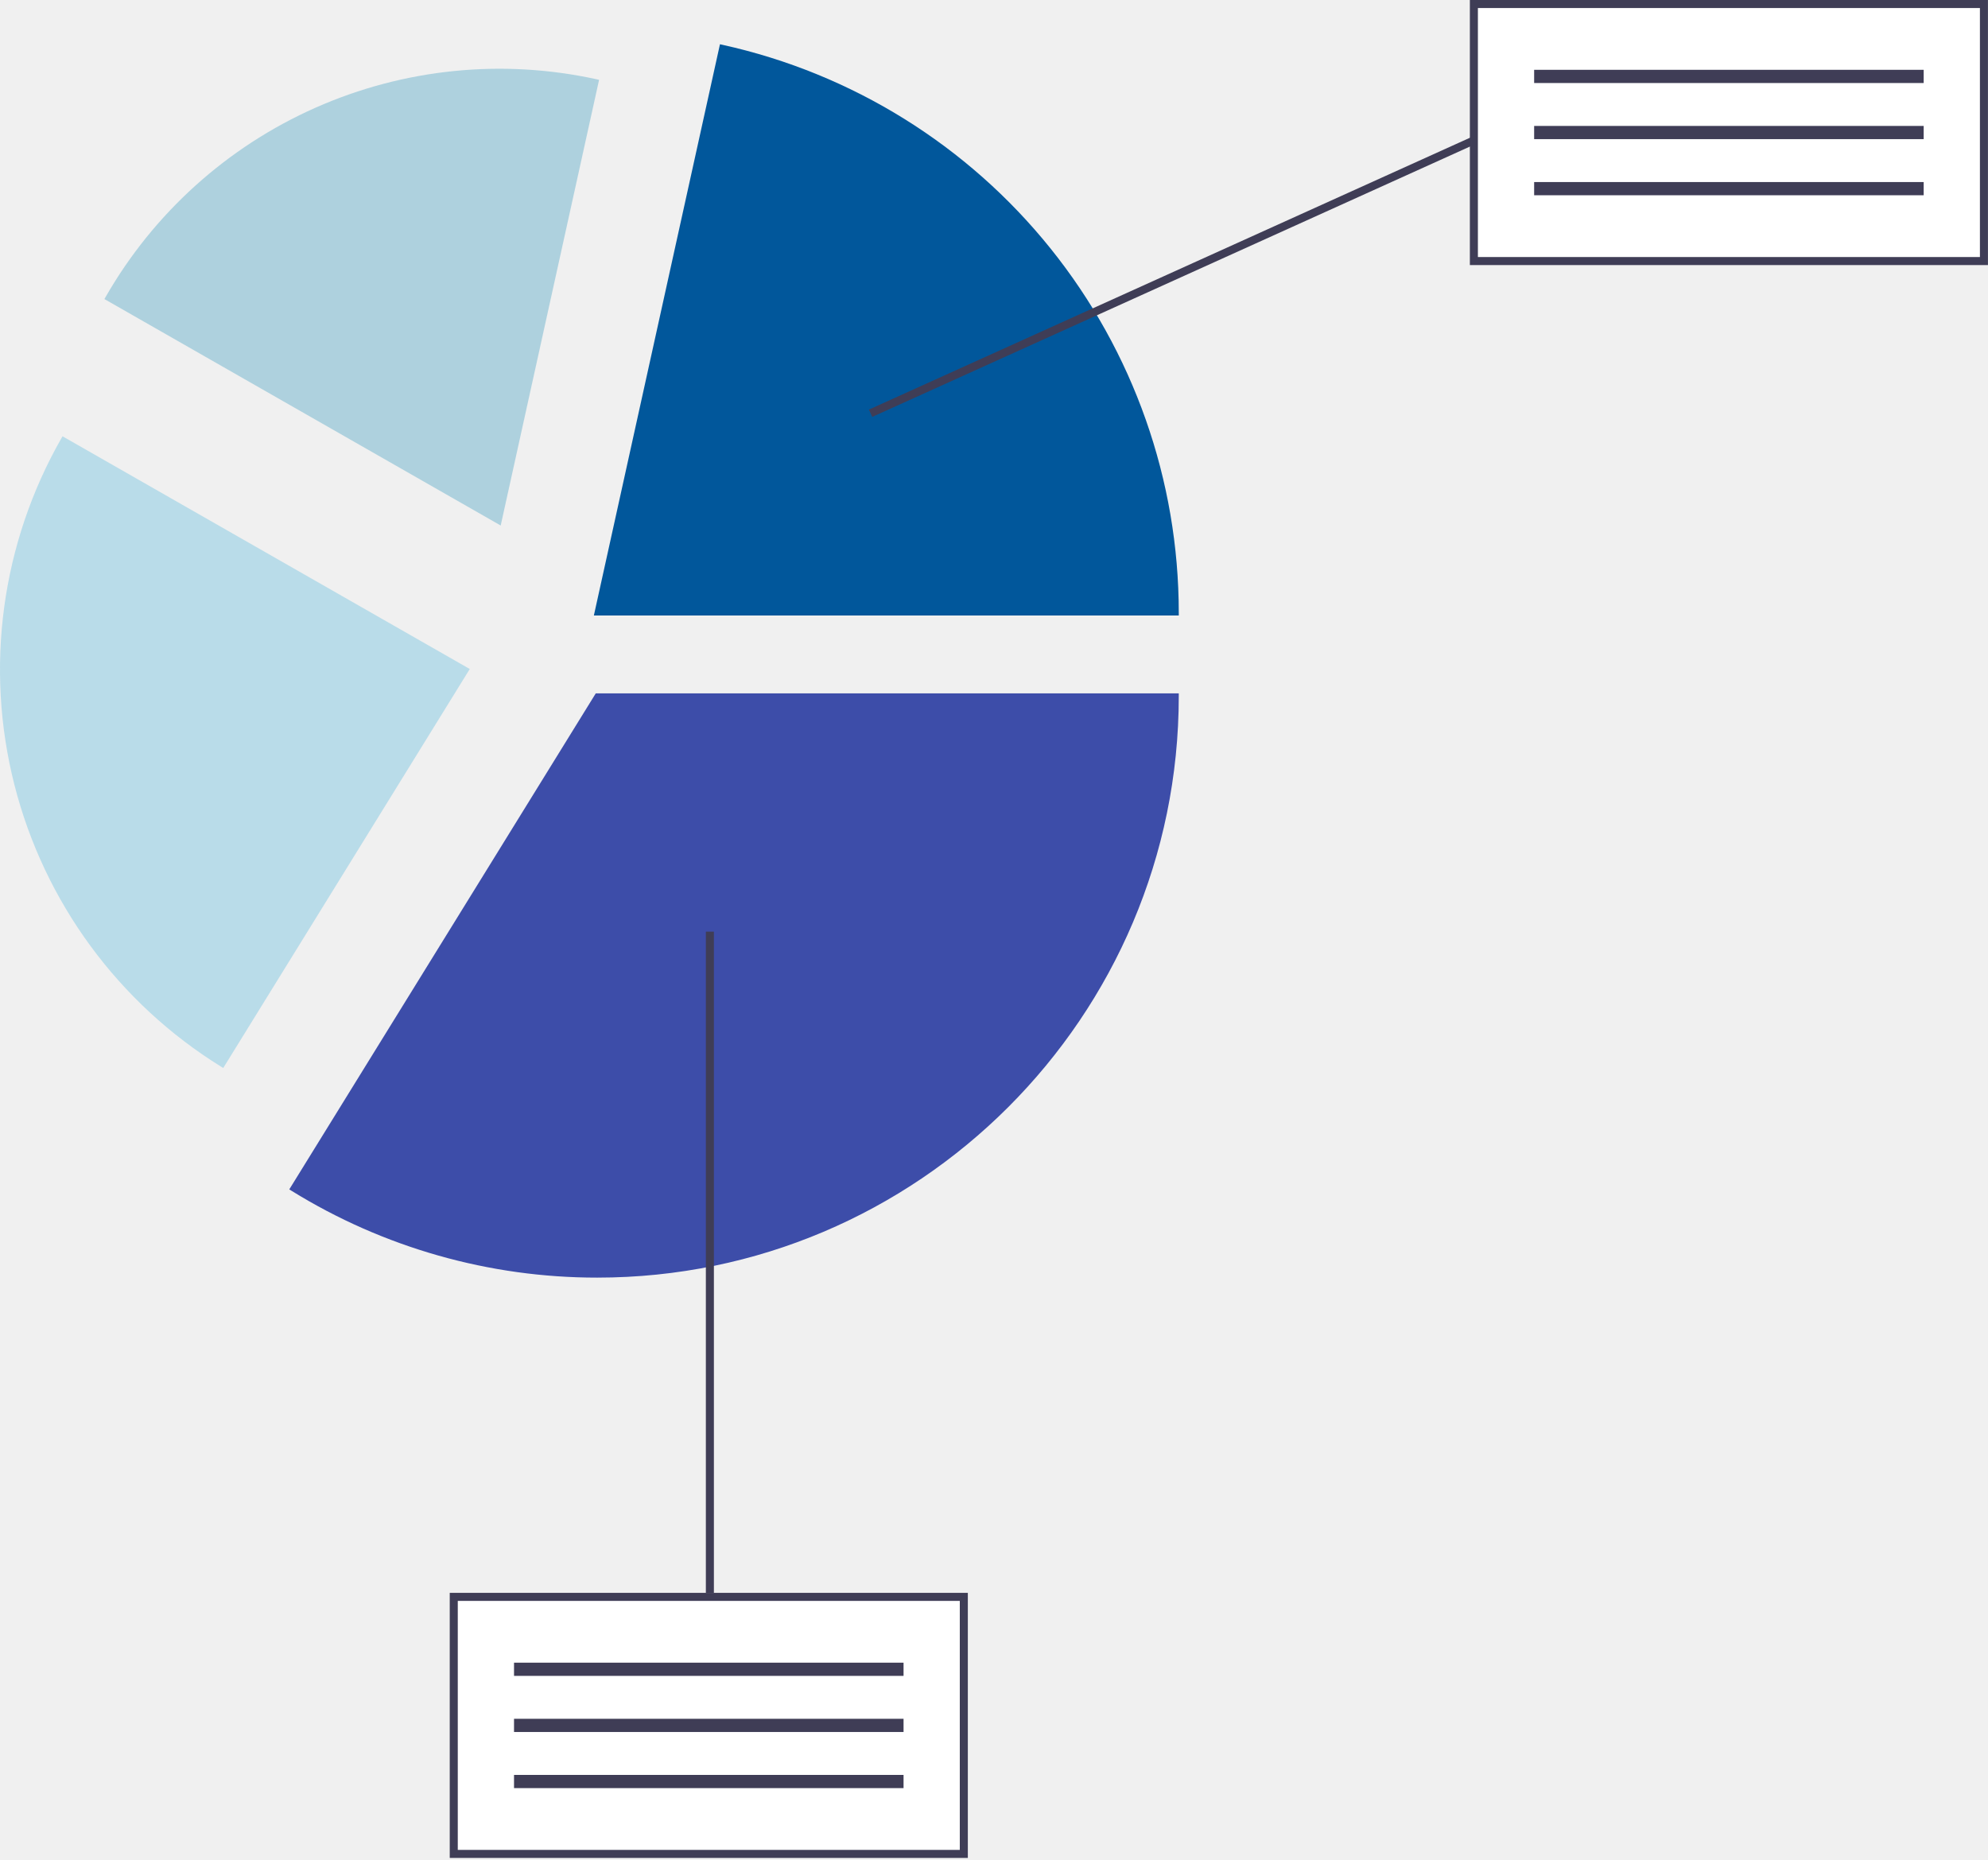
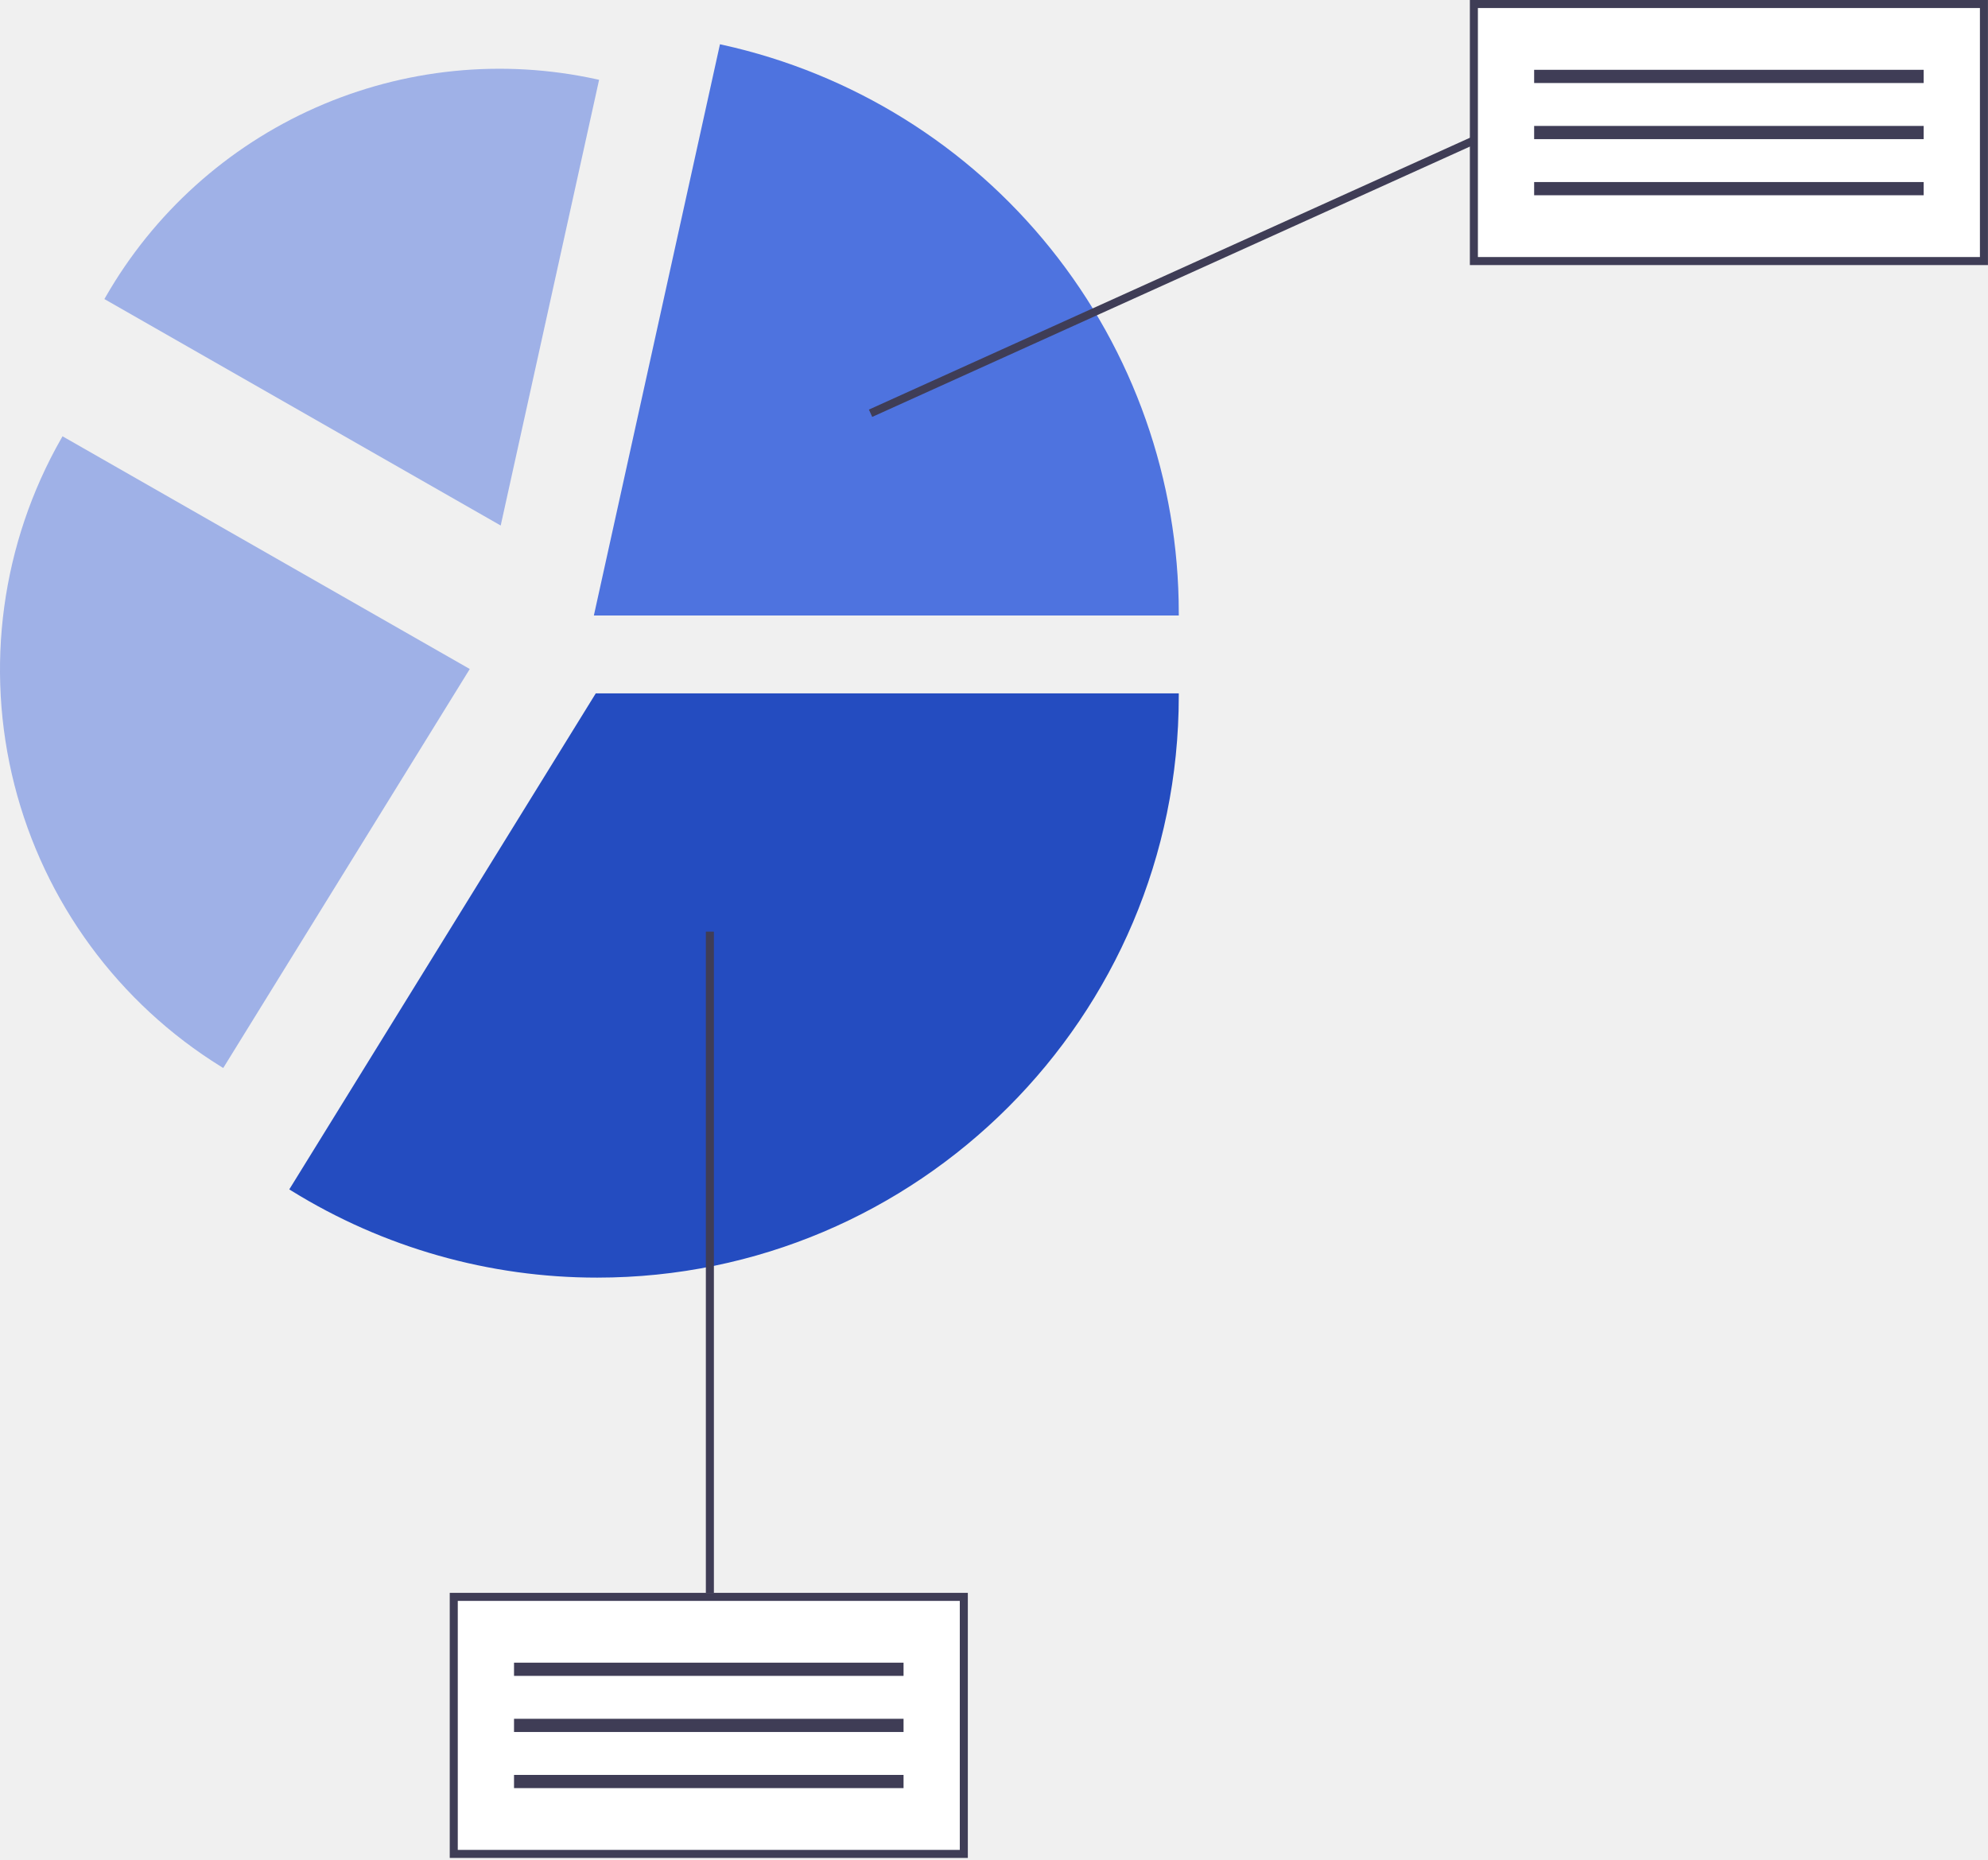
<svg xmlns="http://www.w3.org/2000/svg" width="495" height="463" viewBox="0 0 495 463" fill="none">
  <path d="M239.984 397.606H112.984V461.606H239.984V397.606Z" fill="white" />
  <path d="M224.979 413.989H127.989V417.277H224.979V413.989Z" fill="#3F3D56" />
  <path d="M224.979 427.962H127.989V431.25H224.979V427.962Z" fill="#3F3D56" />
  <path d="M224.979 441.936H127.989V445.223H224.979V441.936Z" fill="#3F3D56" />
  <path d="M240.984 462.606H111.984V396.606H240.984V462.606ZM113.984 460.606H238.984V398.606H113.984V460.606Z" fill="#3F3D56" />
-   <path d="M148.721 318.115C121.834 318.137 95.475 310.654 72.61 296.508L72.029 296.148L72.388 295.567L148.34 172.645H293.507V173.329C293.507 253.164 228.556 318.115 148.721 318.115Z" fill="#3D4DA9" />
-   <path d="M55.584 265.922L55.118 265.633C29.492 249.788 11.018 224.614 3.589 195.415C-3.839 166.216 0.358 135.274 15.296 109.109L15.569 108.633L116.969 166.576L55.584 265.922Z" fill="#B9DCE9" />
-   <path d="M293.507 153.252H147.87L179.266 11.02L179.933 11.166C212.134 18.283 240.942 36.177 261.593 61.889C282.245 87.6 293.503 119.59 293.507 152.568V153.252Z" fill="#01579B" />
-   <path d="M124.673 130.85L25.996 74.463L26.261 74C38.224 53.102 56.548 36.571 78.562 26.814C100.577 17.057 125.132 14.585 148.649 19.757L149.17 19.872L124.673 130.85Z" fill="#1489B5" fill-opacity="0.3" />
+   <path d="M148.721 318.115C121.834 318.137 95.475 310.654 72.61 296.508L72.029 296.148L72.388 295.567L148.34 172.645H293.507V173.329C293.507 253.164 228.556 318.115 148.721 318.115Z" fill="#244CC0" />
+   <path d="M55.584 265.922L55.118 265.633C29.492 249.788 11.018 224.614 3.589 195.415C-3.839 166.216 0.358 135.274 15.296 109.109L15.569 108.633L116.969 166.576L55.584 265.922Z" fill="#4E73DF" fill-opacity="0.5" />
+   <path d="M293.507 153.252H147.87L179.266 11.02L179.933 11.166C212.134 18.283 240.942 36.177 261.593 61.889C282.245 87.6 293.503 119.59 293.507 152.568V153.252Z" fill="#4E73DF" />
+   <path d="M124.673 130.85L25.996 74.463L26.261 74C38.224 53.102 56.548 36.571 78.562 26.814C100.577 17.057 125.132 14.585 148.649 19.757L149.17 19.872L124.673 130.85Z" fill="#4E73DF" fill-opacity="0.5" />
  <path d="M493.988 1H366.988V65H493.988V1Z" fill="white" />
  <path d="M478.983 17.383H381.993V20.671H478.983V17.383Z" fill="#3F3D56" />
  <path d="M478.983 31.356H381.993V34.644H478.983V31.356Z" fill="#3F3D56" />
  <path d="M478.983 45.329H381.993V48.617H478.983V45.329Z" fill="#3F3D56" />
  <path d="M494.988 66H365.988V0H494.988V66ZM367.988 64H492.988V2H367.988V64Z" fill="#3F3D56" />
  <path d="M177.755 231.969H175.755V396.606H177.755V231.969Z" fill="#3F3D56" />
  <path d="M366.494 34.075L216.353 101.984L217.177 103.806L367.318 35.897L366.494 34.075Z" fill="#3F3D56" />
</svg>
